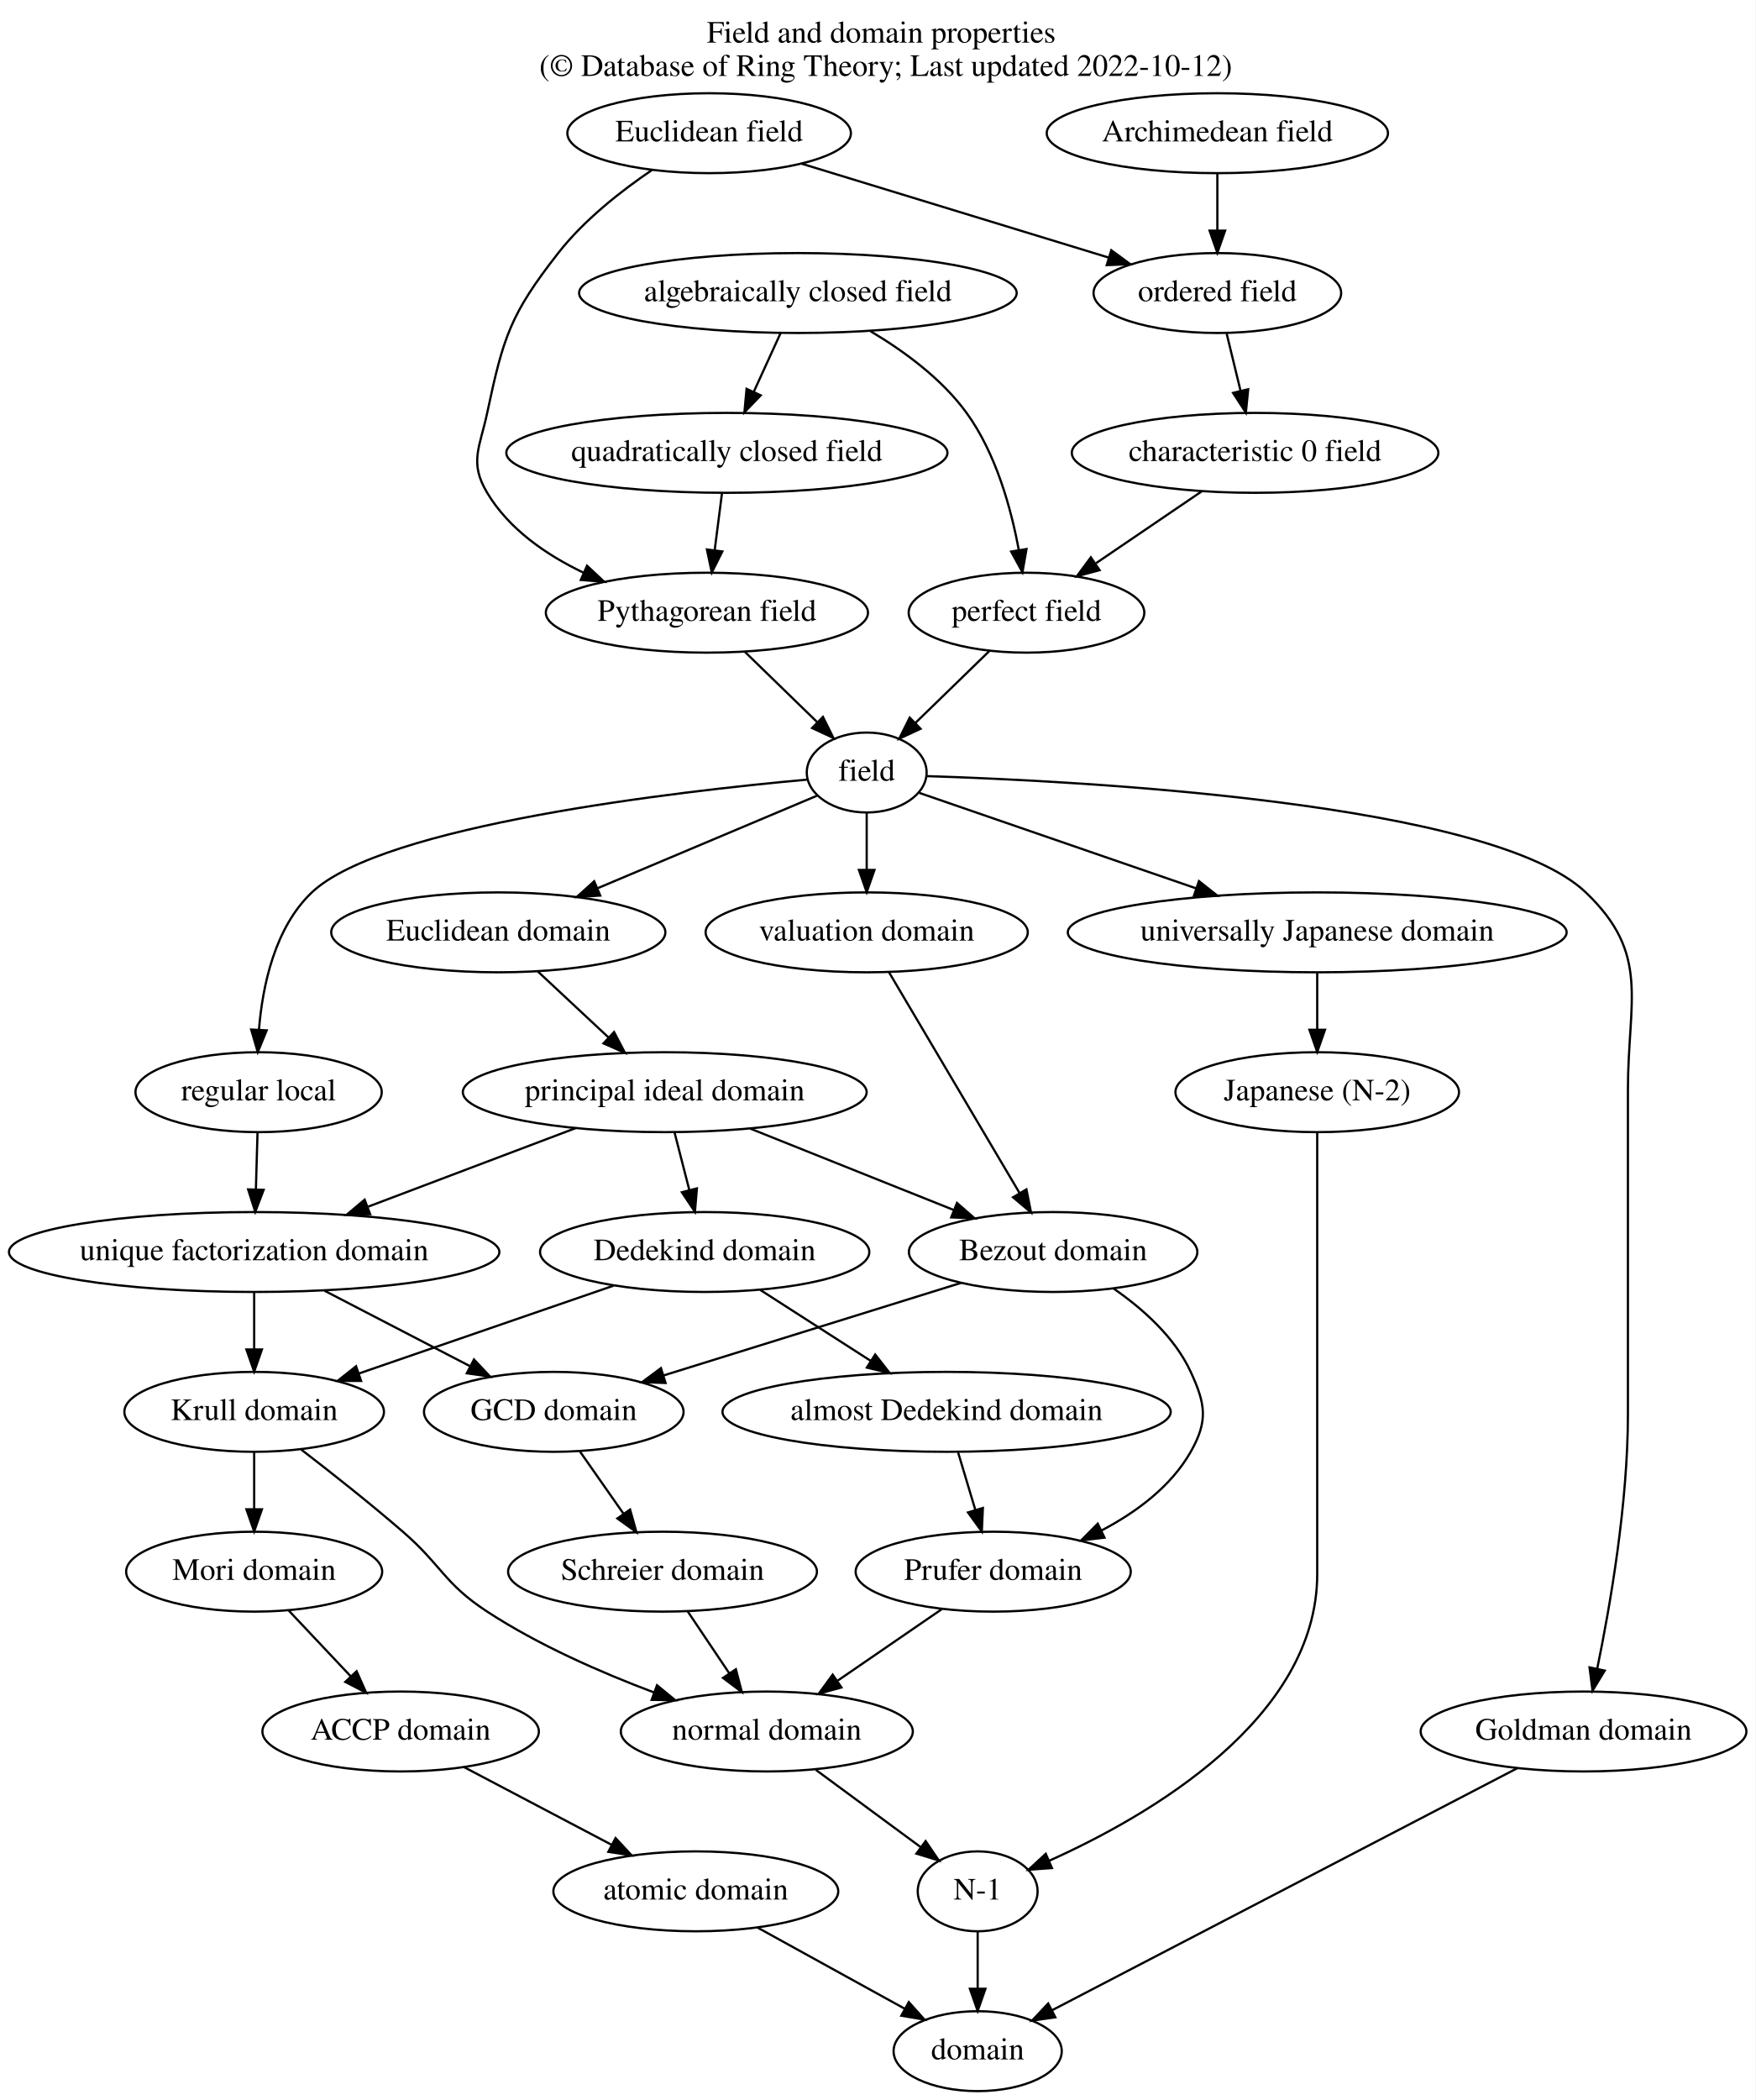
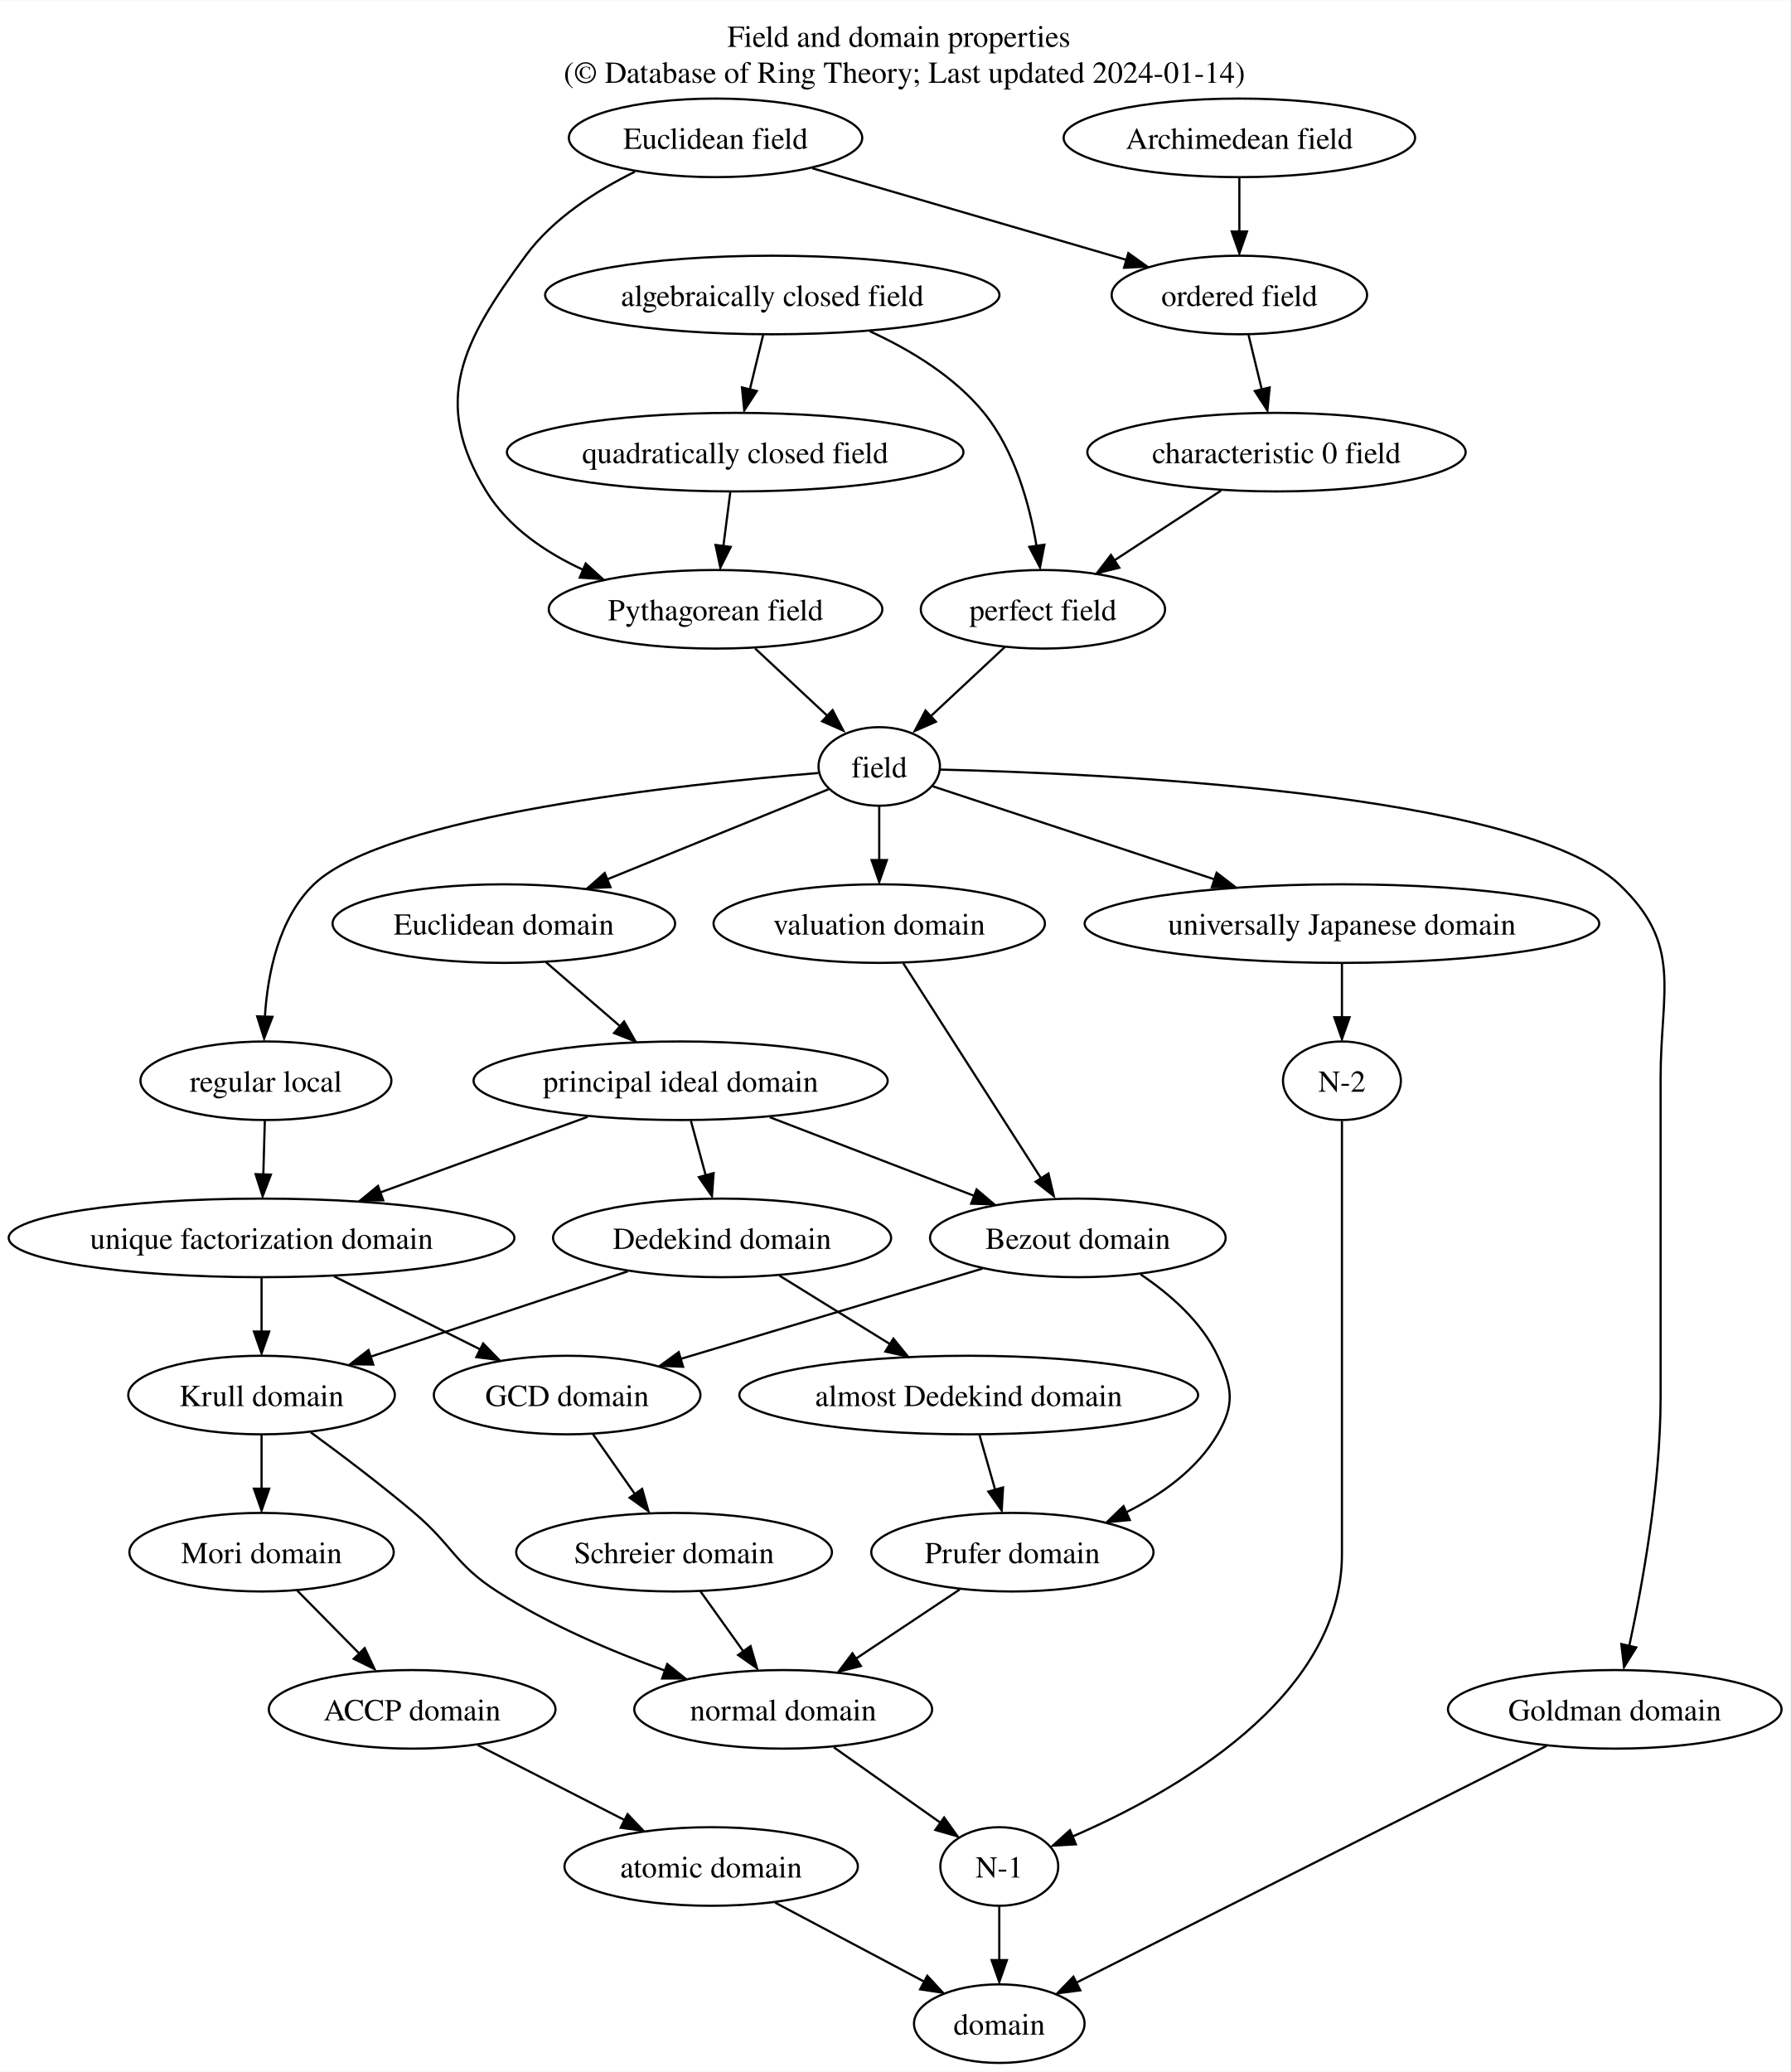
- <svg xmlns="http://www.w3.org/2000/svg" xmlns:xlink="http://www.w3.org/1999/xlink" width="791pt" height="946pt" viewBox="0.00 0.00 790.93 946.00">
-   <g id="graph0" class="graph" transform="scale(1 1) rotate(0) translate(4 942)">
+ <svg xmlns="http://www.w3.org/2000/svg" xmlns:xlink="http://www.w3.org/1999/xlink" width="820pt" height="949pt" viewBox="0.00 0.00 820.27 949.00">
+   <g id="graph0" class="graph" transform="scale(1 1) rotate(0) translate(4 945)">
    <g id="a_graph0">
-       <a xlink:href="https://ringtheory.herokuapp.com/" xlink:title="Field and domain properties&lt;br/&gt;(© Database of Ring Theory; Last updated 2022-10-12)">
-         <polygon fill="white" stroke="transparent" points="-4,4 -4,-942 786.93,-942 786.93,4 -4,4" />
-         <text text-anchor="start" x="314.47" y="-922.8" font-family="Times,serif" font-size="14.00">Field and domain properties</text>
-         <text text-anchor="start" x="238.97" y="-907.8" font-family="Times,serif" font-size="14.00">(© Database of Ring Theory; Last updated 2022-10-12)</text>
+       <a xlink:href="https://ringtheory.herokuapp.com/" xlink:title="Field and domain properties&lt;br/&gt;(© Database of Ring Theory; Last updated 2024-01-14)">
+         <polygon fill="white" stroke="none" points="-4,4 -4,-945 816.27,-945 816.27,4 -4,4" />
+         <text text-anchor="start" x="329.26" y="-923.7" font-family="Times,serif" font-size="14.00">Field and domain properties</text>
+         <text text-anchor="start" x="254.26" y="-907.2" font-family="Times,serif" font-size="14.00">(© Database of Ring Theory; Last updated 2024-01-14)</text>
      </a>
    </g>
    <g id="node1" class="node">
-       <ellipse fill="none" stroke="black" cx="110.49" cy="-378" rx="110.48" ry="18" />
-       <text text-anchor="middle" x="110.49" y="-374.3" font-family="Times,serif" font-size="14.00">unique factorization domain</text>
+       <ellipse fill="none" stroke="black" cx="115.84" cy="-378" rx="115.84" ry="18" />
+       <text text-anchor="middle" x="115.84" y="-372.95" font-family="Times,serif" font-size="14.00">unique factorization domain</text>
    </g>
    <g id="node2" class="node">
-       <ellipse fill="none" stroke="black" cx="110.49" cy="-306" rx="58.49" ry="18" />
-       <text text-anchor="middle" x="110.49" y="-302.3" font-family="Times,serif" font-size="14.00">Krull domain</text>
+       <ellipse fill="none" stroke="black" cx="115.84" cy="-306" rx="61.08" ry="18" />
+       <text text-anchor="middle" x="115.84" y="-300.95" font-family="Times,serif" font-size="14.00">Krull domain</text>
    </g>
    <g id="edge1" class="edge">
-       <path fill="none" stroke="black" d="M110.49,-359.7C110.49,-351.98 110.49,-342.71 110.49,-334.11" />
-       <polygon fill="black" stroke="black" points="113.99,-334.1 110.49,-324.1 106.99,-334.1 113.99,-334.1" />
+       <path fill="none" stroke="black" d="M115.84,-359.7C115.84,-352.24 115.84,-343.32 115.84,-334.97" />
+       <polygon fill="black" stroke="black" points="119.34,-335.1 115.84,-325.1 112.34,-335.1 119.34,-335.1" />
    </g>
    <g id="node11" class="node">
-       <ellipse fill="none" stroke="black" cx="245.49" cy="-306" rx="58.49" ry="18" />
-       <text text-anchor="middle" x="245.49" y="-302.3" font-family="Times,serif" font-size="14.00">GCD domain</text>
+       <ellipse fill="none" stroke="black" cx="255.84" cy="-306" rx="61.08" ry="18" />
+       <text text-anchor="middle" x="255.84" y="-300.95" font-family="Times,serif" font-size="14.00">GCD domain</text>
    </g>
    <g id="edge7" class="edge">
-       <path fill="none" stroke="black" d="M142.14,-360.59C161.74,-350.43 187.02,-337.32 207.67,-326.61" />
-       <polygon fill="black" stroke="black" points="209.53,-329.59 216.8,-321.88 206.31,-323.37 209.53,-329.59" />
+       <path fill="none" stroke="black" d="M149.02,-360.41C169.12,-350.36 194.89,-337.48 216.08,-326.88" />
+       <polygon fill="black" stroke="black" points="217.38,-329.64 224.76,-322.04 214.25,-323.38 217.38,-329.64" />
    </g>
    <g id="node16" class="node">
-       <ellipse fill="none" stroke="black" cx="341.49" cy="-162" rx="65.79" ry="18" />
-       <text text-anchor="middle" x="341.49" y="-158.3" font-family="Times,serif" font-size="14.00">normal domain</text>
+       <ellipse fill="none" stroke="black" cx="354.84" cy="-162" rx="68.24" ry="18" />
+       <text text-anchor="middle" x="354.84" y="-156.95" font-family="Times,serif" font-size="14.00">normal domain</text>
    </g>
    <g id="edge32" class="edge">
-       <path fill="none" stroke="black" d="M131.7,-289C145.08,-278.72 162.58,-264.91 177.49,-252 195.08,-236.77 196.01,-228.72 215.49,-216 238.63,-200.89 266.79,-188.56 290.62,-179.61" />
-       <polygon fill="black" stroke="black" points="292.01,-182.83 300.2,-176.1 289.6,-176.26 292.01,-182.83" />
+       <path fill="none" stroke="black" d="M138.4,-288.9C152.36,-278.7 170.49,-265.01 185.84,-252 203.58,-236.96 204.27,-228.58 223.84,-216 247.49,-200.79 276.23,-188.58 300.75,-179.72" />
+       <polygon fill="black" stroke="black" points="301.7,-182.75 309.98,-176.14 299.38,-176.14 301.7,-182.75" />
    </g>
    <g id="node24" class="node">
-       <ellipse fill="none" stroke="black" cx="110.49" cy="-234" rx="57.69" ry="18" />
-       <text text-anchor="middle" x="110.49" y="-230.3" font-family="Times,serif" font-size="14.00">Mori domain</text>
+       <ellipse fill="none" stroke="black" cx="115.84" cy="-234" rx="60.56" ry="18" />
+       <text text-anchor="middle" x="115.84" y="-228.95" font-family="Times,serif" font-size="14.00">Mori domain</text>
    </g>
    <g id="edge24" class="edge">
-       <path fill="none" stroke="black" d="M110.49,-287.7C110.49,-279.98 110.49,-270.71 110.49,-262.11" />
-       <polygon fill="black" stroke="black" points="113.99,-262.1 110.49,-252.1 106.99,-262.1 113.99,-262.1" />
+       <path fill="none" stroke="black" d="M115.84,-287.7C115.84,-280.24 115.84,-271.32 115.84,-262.97" />
+       <polygon fill="black" stroke="black" points="119.34,-263.1 115.84,-253.1 112.34,-263.1 119.34,-263.1" />
    </g>
    <g id="node3" class="node">
-       <ellipse fill="none" stroke="black" cx="220.49" cy="-522" rx="75.29" ry="18" />
-       <text text-anchor="middle" x="220.49" y="-518.3" font-family="Times,serif" font-size="14.00">Euclidean domain</text>
+       <ellipse fill="none" stroke="black" cx="226.84" cy="-522" rx="78.48" ry="18" />
+       <text text-anchor="middle" x="226.84" y="-516.95" font-family="Times,serif" font-size="14.00">Euclidean domain</text>
    </g>
    <g id="node4" class="node">
-       <ellipse fill="none" stroke="black" cx="295.49" cy="-450" rx="90.98" ry="18" />
-       <text text-anchor="middle" x="295.49" y="-446.3" font-family="Times,serif" font-size="14.00">principal ideal domain</text>
+       <ellipse fill="none" stroke="black" cx="307.84" cy="-450" rx="94.86" ry="18" />
+       <text text-anchor="middle" x="307.84" y="-444.95" font-family="Times,serif" font-size="14.00">principal ideal domain</text>
    </g>
    <g id="edge2" class="edge">
-       <path fill="none" stroke="black" d="M238.26,-504.41C247.81,-495.5 259.75,-484.36 270.25,-474.56" />
-       <polygon fill="black" stroke="black" points="272.66,-477.09 277.58,-467.71 267.89,-471.98 272.66,-477.09" />
+       <path fill="none" stroke="black" d="M246.04,-504.41C256.18,-495.65 268.81,-484.73 280,-475.06" />
+       <polygon fill="black" stroke="black" points="281.94,-477.14 287.22,-467.96 277.36,-471.85 281.94,-477.14" />
    </g>
    <g id="edge5" class="edge">
-       <path fill="none" stroke="black" d="M255.35,-433.81C227.95,-423.44 191.4,-409.62 161.88,-398.44" />
-       <polygon fill="black" stroke="black" points="162.75,-395.03 152.16,-394.77 160.27,-401.58 162.75,-395.03" />
+       <path fill="none" stroke="black" d="M265.23,-433.46C237.14,-423.22 200.11,-409.72 169.94,-398.72" />
+       <polygon fill="black" stroke="black" points="171.59,-395.24 161,-395.1 169.19,-401.81 171.59,-395.24" />
    </g>
    <g id="node13" class="node">
-       <ellipse fill="none" stroke="black" cx="313.49" cy="-378" rx="74.19" ry="18" />
-       <text text-anchor="middle" x="313.49" y="-374.3" font-family="Times,serif" font-size="14.00">Dedekind domain</text>
+       <ellipse fill="none" stroke="black" cx="326.84" cy="-378" rx="77.45" ry="18" />
+       <text text-anchor="middle" x="326.84" y="-372.95" font-family="Times,serif" font-size="14.00">Dedekind domain</text>
    </g>
    <g id="edge18" class="edge">
-       <path fill="none" stroke="black" d="M299.94,-431.7C301.95,-423.9 304.36,-414.51 306.59,-405.83" />
-       <polygon fill="black" stroke="black" points="309.99,-406.66 309.09,-396.1 303.21,-404.92 309.99,-406.66" />
+       <path fill="none" stroke="black" d="M312.54,-431.7C314.58,-424.15 317.04,-415.12 319.33,-406.68" />
+       <polygon fill="black" stroke="black" points="322.95,-407.67 322.2,-397.1 316.2,-405.84 322.95,-407.67" />
    </g>
    <g id="node25" class="node">
-       <ellipse fill="none" stroke="black" cx="470.49" cy="-378" rx="64.99" ry="18" />
-       <text text-anchor="middle" x="470.49" y="-374.3" font-family="Times,serif" font-size="14.00">Bezout domain</text>
+       <ellipse fill="none" stroke="black" cx="489.84" cy="-378" rx="67.73" ry="18" />
+       <text text-anchor="middle" x="489.84" y="-372.95" font-family="Times,serif" font-size="14.00">Bezout domain</text>
    </g>
    <g id="edge25" class="edge">
-       <path fill="none" stroke="black" d="M333.89,-433.64C361.01,-422.79 397.43,-408.22 425.85,-396.86" />
-       <polygon fill="black" stroke="black" points="427.17,-400.1 435.15,-393.14 424.57,-393.6 427.17,-400.1" />
+       <path fill="none" stroke="black" d="M348.68,-433.29C376.53,-422.58 413.48,-408.37 442.6,-397.17" />
+       <polygon fill="black" stroke="black" points="443.46,-400.2 451.54,-393.35 440.95,-393.67 443.46,-400.2" />
    </g>
    <g id="node5" class="node">
-       <ellipse fill="none" stroke="black" cx="315.49" cy="-882" rx="63.89" ry="18" />
-       <text text-anchor="middle" x="315.49" y="-878.3" font-family="Times,serif" font-size="14.00">Euclidean field</text>
+       <ellipse fill="none" stroke="black" cx="323.84" cy="-882" rx="67.22" ry="18" />
+       <text text-anchor="middle" x="323.84" y="-876.95" font-family="Times,serif" font-size="14.00">Euclidean field</text>
    </g>
    <g id="node6" class="node">
-       <ellipse fill="none" stroke="black" cx="314.49" cy="-666" rx="72.59" ry="18" />
-       <text text-anchor="middle" x="314.49" y="-662.3" font-family="Times,serif" font-size="14.00">Pythagorean field</text>
+       <ellipse fill="none" stroke="black" cx="323.84" cy="-666" rx="76.43" ry="18" />
+       <text text-anchor="middle" x="323.84" y="-660.95" font-family="Times,serif" font-size="14.00">Pythagorean field</text>
    </g>
    <g id="edge3" class="edge">
-       <path fill="none" stroke="black" d="M289.68,-865.37C275.76,-855.93 259.11,-842.86 247.49,-828 225.92,-800.41 222.76,-790.26 215.49,-756 212.17,-740.35 207.27,-733.73 215.49,-720 225.25,-703.7 241.93,-692.13 258.84,-684.05" />
-       <polygon fill="black" stroke="black" points="260.48,-687.15 268.22,-679.91 257.66,-680.75 260.48,-687.15" />
+       <path fill="none" stroke="black" d="M286.92,-866.49C269.32,-857.81 249.42,-845.1 236.84,-828 208,-788.8 193.33,-761.44 218.84,-720 229,-703.49 246.06,-691.94 263.51,-683.94" />
+       <polygon fill="black" stroke="black" points="264.35,-686.96 272.2,-679.85 261.63,-680.51 264.35,-686.96" />
    </g>
    <g id="node20" class="node">
-       <ellipse fill="none" stroke="black" cx="544.49" cy="-810" rx="55.79" ry="18" />
-       <text text-anchor="middle" x="544.49" y="-806.3" font-family="Times,serif" font-size="14.00">ordered field</text>
+       <ellipse fill="none" stroke="black" cx="563.84" cy="-810" rx="58.52" ry="18" />
+       <text text-anchor="middle" x="563.84" y="-804.95" font-family="Times,serif" font-size="14.00">ordered field</text>
    </g>
    <g id="edge23" class="edge">
-       <path fill="none" stroke="black" d="M356.96,-868.32C395.98,-856.4 454.42,-838.53 495.67,-825.92" />
-       <polygon fill="black" stroke="black" points="496.7,-829.27 505.24,-823 494.65,-822.57 496.7,-829.27" />
+       <path fill="none" stroke="black" d="M368.14,-868.08C408.84,-856.21 469.19,-838.61 512.09,-826.09" />
+       <polygon fill="black" stroke="black" points="512.98,-829.19 521.6,-823.03 511.02,-822.47 512.98,-829.19" />
    </g>
    <g id="node8" class="node">
-       <ellipse fill="none" stroke="black" cx="386.49" cy="-594" rx="27" ry="18" />
-       <text text-anchor="middle" x="386.49" y="-590.3" font-family="Times,serif" font-size="14.00">field</text>
+       <ellipse fill="none" stroke="black" cx="398.84" cy="-594" rx="27.81" ry="18" />
+       <text text-anchor="middle" x="398.84" y="-588.95" font-family="Times,serif" font-size="14.00">field</text>
    </g>
    <g id="edge19" class="edge">
-       <path fill="none" stroke="black" d="M331.55,-648.41C341.32,-638.91 353.7,-626.88 364.23,-616.65" />
-       <polygon fill="black" stroke="black" points="366.77,-619.05 371.5,-609.57 361.89,-614.03 366.77,-619.05" />
+       <path fill="none" stroke="black" d="M341.99,-648.05C352.08,-638.64 364.74,-626.82 375.55,-616.74" />
+       <polygon fill="black" stroke="black" points="377.46,-619.81 382.38,-610.42 372.69,-614.69 377.46,-619.81" />
    </g>
    <g id="node7" class="node">
-       <ellipse fill="none" stroke="black" cx="458.49" cy="-666" rx="53.09" ry="18" />
-       <text text-anchor="middle" x="458.49" y="-662.3" font-family="Times,serif" font-size="14.00">perfect field</text>
+       <ellipse fill="none" stroke="black" cx="473.84" cy="-666" rx="55.96" ry="18" />
+       <text text-anchor="middle" x="473.84" y="-660.95" font-family="Times,serif" font-size="14.00">perfect field</text>
    </g>
    <g id="edge4" class="edge">
-       <path fill="none" stroke="black" d="M441.79,-648.76C431.9,-639.14 419.24,-626.84 408.53,-616.43" />
-       <polygon fill="black" stroke="black" points="410.76,-613.71 401.15,-609.25 405.88,-618.73 410.76,-613.71" />
+       <path fill="none" stroke="black" d="M456.44,-648.76C446.24,-639.24 433.21,-627.08 422.12,-616.73" />
+       <polygon fill="black" stroke="black" points="424.81,-614.51 415.11,-610.25 420.03,-619.63 424.81,-614.51" />
    </g>
    <g id="edge8" class="edge">
-       <path fill="none" stroke="black" d="M364.1,-583.56C338.92,-572.94 297.37,-555.42 265.42,-541.95" />
-       <polygon fill="black" stroke="black" points="266.42,-538.57 255.84,-537.91 263.7,-545.02 266.42,-538.57" />
+       <path fill="none" stroke="black" d="M375.64,-583.56C349.72,-573.01 307.04,-555.64 274.03,-542.2" />
+       <polygon fill="black" stroke="black" points="275.7,-538.7 265.12,-538.17 273.06,-545.18 275.7,-538.7" />
    </g>
    <g id="node12" class="node">
-       <ellipse fill="none" stroke="black" cx="112.49" cy="-450" rx="55.49" ry="18" />
-       <text text-anchor="middle" x="112.49" y="-446.3" font-family="Times,serif" font-size="14.00">regular local</text>
+       <ellipse fill="none" stroke="black" cx="117.84" cy="-450" rx="57.49" ry="18" />
+       <text text-anchor="middle" x="117.84" y="-444.95" font-family="Times,serif" font-size="14.00">regular local</text>
    </g>
    <g id="edge9" class="edge">
-       <path fill="none" stroke="black" d="M359.59,-590.8C301.83,-585.54 168.54,-570.35 136.49,-540 119.75,-524.14 114.25,-497.94 112.64,-478.06" />
-       <polygon fill="black" stroke="black" points="116.13,-477.85 112.11,-468.05 109.14,-478.22 116.13,-477.85" />
+       <path fill="none" stroke="black" d="M370.94,-590.99C311.01,-586.11 172.78,-571.63 139.84,-540 123.62,-524.43 118.6,-498.94 117.36,-479.22" />
+       <polygon fill="black" stroke="black" points="120.83,-479.28 117.01,-469.39 113.84,-479.5 120.83,-479.28" />
    </g>
    <g id="node17" class="node">
-       <ellipse fill="none" stroke="black" cx="589.49" cy="-522" rx="112.38" ry="18" />
-       <text text-anchor="middle" x="589.49" y="-518.3" font-family="Times,serif" font-size="14.00">universally Japanese domain</text>
+       <ellipse fill="none" stroke="black" cx="610.84" cy="-522" rx="117.89" ry="18" />
+       <text text-anchor="middle" x="610.84" y="-516.95" font-family="Times,serif" font-size="14.00">universally Japanese domain</text>
    </g>
    <g id="edge14" class="edge">
-       <path fill="none" stroke="black" d="M410.17,-584.83C440.58,-574.35 494.26,-555.84 534.99,-541.79" />
-       <polygon fill="black" stroke="black" points="536.2,-545.08 544.51,-538.51 533.92,-538.46 536.2,-545.08" />
+       <path fill="none" stroke="black" d="M423.16,-584.97C454.51,-574.62 510.04,-556.28 552.59,-542.23" />
+       <polygon fill="black" stroke="black" points="553.43,-545.31 561.83,-538.85 551.24,-538.66 553.43,-545.31" />
    </g>
    <g id="node21" class="node">
-       <ellipse fill="none" stroke="black" cx="709.49" cy="-162" rx="73.39" ry="18" />
-       <text text-anchor="middle" x="709.49" y="-158.3" font-family="Times,serif" font-size="14.00">Goldman domain</text>
+       <ellipse fill="none" stroke="black" cx="735.84" cy="-162" rx="76.43" ry="18" />
+       <text text-anchor="middle" x="735.84" y="-156.95" font-family="Times,serif" font-size="14.00">Goldman domain</text>
    </g>
    <g id="edge37" class="edge">
-       <path fill="none" stroke="black" d="M413.62,-592.37C483.64,-590.16 667.94,-580.55 710.49,-540 739.77,-512.1 729.49,-491.45 729.49,-451 729.49,-451 729.49,-451 729.49,-305 729.49,-264.82 721.54,-218.87 715.67,-190.39" />
-       <polygon fill="black" stroke="black" points="719.04,-189.43 713.54,-180.38 712.19,-190.89 719.04,-189.43" />
+       <path fill="none" stroke="black" d="M426.95,-592.56C499.99,-590.83 693.16,-582.27 737.84,-540 767.22,-512.2 756.84,-491.45 756.84,-451 756.84,-451 756.84,-451 756.84,-305 756.84,-264.96 748.57,-219.24 742.41,-190.75" />
+       <polygon fill="black" stroke="black" points="745.68,-190.36 740.09,-181.37 738.85,-191.89 745.68,-190.36" />
    </g>
    <g id="node30" class="node">
-       <ellipse fill="none" stroke="black" cx="386.49" cy="-522" rx="72.59" ry="18" />
-       <text text-anchor="middle" x="386.49" y="-518.3" font-family="Times,serif" font-size="14.00">valuation domain</text>
+       <ellipse fill="none" stroke="black" cx="398.84" cy="-522" rx="75.92" ry="18" />
+       <text text-anchor="middle" x="398.84" y="-516.95" font-family="Times,serif" font-size="14.00">valuation domain</text>
    </g>
    <g id="edge39" class="edge">
-       <path fill="none" stroke="black" d="M386.49,-575.7C386.49,-567.98 386.49,-558.71 386.49,-550.11" />
-       <polygon fill="black" stroke="black" points="389.99,-550.1 386.49,-540.1 382.99,-550.1 389.99,-550.1" />
+       <path fill="none" stroke="black" d="M398.84,-575.7C398.84,-568.24 398.84,-559.32 398.84,-550.97" />
+       <polygon fill="black" stroke="black" points="402.34,-551.1 398.84,-541.1 395.34,-551.1 402.34,-551.1" />
    </g>
    <g id="node9" class="node">
-       <ellipse fill="none" stroke="black" cx="436.49" cy="-90" rx="27" ry="18" />
-       <text text-anchor="middle" x="436.49" y="-86.3" font-family="Times,serif" font-size="14.00">N-1</text>
+       <ellipse fill="none" stroke="black" cx="453.84" cy="-90" rx="27" ry="18" />
+       <text text-anchor="middle" x="453.84" y="-84.95" font-family="Times,serif" font-size="14.00">N-1</text>
    </g>
    <g id="node10" class="node">
-       <ellipse fill="none" stroke="black" cx="436.49" cy="-18" rx="37.89" ry="18" />
-       <text text-anchor="middle" x="436.49" y="-14.3" font-family="Times,serif" font-size="14.00">domain</text>
+       <ellipse fill="none" stroke="black" cx="453.84" cy="-18" rx="39.07" ry="18" />
+       <text text-anchor="middle" x="453.84" y="-12.95" font-family="Times,serif" font-size="14.00">domain</text>
    </g>
    <g id="edge6" class="edge">
-       <path fill="none" stroke="black" d="M436.49,-71.7C436.49,-63.98 436.49,-54.71 436.49,-46.11" />
-       <polygon fill="black" stroke="black" points="439.99,-46.1 436.49,-36.1 432.99,-46.1 439.99,-46.1" />
+       <path fill="none" stroke="black" d="M453.84,-71.7C453.84,-64.24 453.84,-55.32 453.84,-46.97" />
+       <polygon fill="black" stroke="black" points="457.34,-47.1 453.84,-37.1 450.34,-47.1 457.34,-47.1" />
    </g>
    <g id="node27" class="node">
-       <ellipse fill="none" stroke="black" cx="294.49" cy="-234" rx="69.59" ry="18" />
-       <text text-anchor="middle" x="294.49" y="-230.3" font-family="Times,serif" font-size="14.00">Schreier domain</text>
+       <ellipse fill="none" stroke="black" cx="304.84" cy="-234" rx="72.34" ry="18" />
+       <text text-anchor="middle" x="304.84" y="-228.95" font-family="Times,serif" font-size="14.00">Schreier domain</text>
    </g>
    <g id="edge28" class="edge">
-       <path fill="none" stroke="black" d="M257.35,-288.05C263.19,-279.71 270.35,-269.49 276.81,-260.25" />
-       <polygon fill="black" stroke="black" points="279.87,-261.99 282.74,-251.79 274.14,-257.97 279.87,-261.99" />
+       <path fill="none" stroke="black" d="M267.7,-288.05C273.48,-279.8 280.55,-269.7 286.96,-260.54" />
+       <polygon fill="black" stroke="black" points="290.22,-262.99 293.09,-252.79 284.48,-258.97 290.22,-262.99" />
    </g>
    <g id="edge11" class="edge">
-       <path fill="none" stroke="black" d="M112,-431.7C111.78,-423.98 111.51,-414.71 111.26,-406.11" />
-       <polygon fill="black" stroke="black" points="114.76,-406 110.98,-396.1 107.77,-406.2 114.76,-406" />
+       <path fill="none" stroke="black" d="M117.34,-431.7C117.13,-424.24 116.88,-415.32 116.64,-406.97" />
+       <polygon fill="black" stroke="black" points="120.11,-407 116.33,-397.1 113.12,-407.2 120.11,-407" />
    </g>
    <g id="edge41" class="edge">
-       <path fill="none" stroke="black" d="M272.41,-362.83C239.16,-351.37 192.3,-335.21 157.55,-323.23" />
-       <polygon fill="black" stroke="black" points="158.68,-319.92 148.09,-319.96 156.4,-326.53 158.68,-319.92" />
+       <path fill="none" stroke="black" d="M283.63,-362.67C249.39,-351.31 201.52,-335.42 165.67,-323.53" />
+       <polygon fill="black" stroke="black" points="167.02,-319.96 156.43,-320.13 164.82,-326.6 167.02,-319.96" />
    </g>
    <g id="node14" class="node">
-       <ellipse fill="none" stroke="black" cx="422.49" cy="-306" rx="100.98" ry="18" />
-       <text text-anchor="middle" x="422.49" y="-302.3" font-family="Times,serif" font-size="14.00">almost Dedekind domain</text>
+       <ellipse fill="none" stroke="black" cx="439.84" cy="-306" rx="105.09" ry="18" />
+       <text text-anchor="middle" x="439.84" y="-300.95" font-family="Times,serif" font-size="14.00">almost Dedekind domain</text>
    </g>
    <g id="edge10" class="edge">
-       <path fill="none" stroke="black" d="M338.5,-360.94C353.24,-351.47 372.1,-339.36 388.22,-329.01" />
-       <polygon fill="black" stroke="black" points="390.32,-331.82 396.84,-323.47 386.54,-325.93 390.32,-331.82" />
+       <path fill="none" stroke="black" d="M353.05,-360.76C368.09,-351.45 387.2,-339.61 403.66,-329.41" />
+       <polygon fill="black" stroke="black" points="405.33,-331.87 411.99,-323.63 401.64,-325.92 405.33,-331.87" />
    </g>
    <g id="node22" class="node">
-       <ellipse fill="none" stroke="black" cx="443.49" cy="-234" rx="61.99" ry="18" />
-       <text text-anchor="middle" x="443.49" y="-230.3" font-family="Times,serif" font-size="14.00">Prufer domain</text>
+       <ellipse fill="none" stroke="black" cx="459.84" cy="-234" rx="64.66" ry="18" />
+       <text text-anchor="middle" x="459.84" y="-228.95" font-family="Times,serif" font-size="14.00">Prufer domain</text>
    </g>
    <g id="edge21" class="edge">
-       <path fill="none" stroke="black" d="M427.68,-287.7C430.02,-279.9 432.84,-270.51 435.44,-261.83" />
-       <polygon fill="black" stroke="black" points="438.84,-262.69 438.36,-252.1 432.13,-260.68 438.84,-262.69" />
+       <path fill="none" stroke="black" d="M444.78,-287.7C446.94,-280.15 449.52,-271.12 451.93,-262.68" />
+       <polygon fill="black" stroke="black" points="455.57,-263.68 454.95,-253.1 448.84,-261.76 455.57,-263.68" />
    </g>
    <g id="node15" class="node">
-       <ellipse fill="none" stroke="black" cx="355.49" cy="-810" rx="98.58" ry="18" />
-       <text text-anchor="middle" x="355.49" y="-806.3" font-family="Times,serif" font-size="14.00">algebraically closed field</text>
+       <ellipse fill="none" stroke="black" cx="349.84" cy="-810" rx="104.07" ry="18" />
+       <text text-anchor="middle" x="349.84" y="-804.95" font-family="Times,serif" font-size="14.00">algebraically closed field</text>
    </g>
    <g id="edge12" class="edge">
-       <path fill="none" stroke="black" d="M388.21,-792.79C403.32,-783.82 420.34,-771.36 431.49,-756 444.72,-737.79 451.55,-713.02 455.02,-694.23" />
-       <polygon fill="black" stroke="black" points="458.5,-694.66 456.67,-684.22 451.59,-693.53 458.5,-694.66" />
+       <path fill="none" stroke="black" d="M394.52,-793.39C413.02,-784.91 433.28,-772.68 446.84,-756 460.99,-738.59 467.74,-713.86 470.94,-694.89" />
+       <polygon fill="black" stroke="black" points="474.52,-695.6 472.49,-685.21 467.59,-694.6 474.52,-695.6" />
    </g>
    <g id="node28" class="node">
-       <ellipse fill="none" stroke="black" cx="323.49" cy="-738" rx="99.38" ry="18" />
-       <text text-anchor="middle" x="323.49" y="-734.3" font-family="Times,serif" font-size="14.00">quadratically closed field</text>
+       <ellipse fill="none" stroke="black" cx="332.84" cy="-738" rx="104.58" ry="18" />
+       <text text-anchor="middle" x="332.84" y="-732.95" font-family="Times,serif" font-size="14.00">quadratically closed field</text>
    </g>
    <g id="edge31" class="edge">
-       <path fill="none" stroke="black" d="M347.74,-792.05C344.1,-784.09 339.68,-774.41 335.61,-765.51" />
-       <polygon fill="black" stroke="black" points="338.73,-763.91 331.39,-756.28 332.36,-766.83 338.73,-763.91" />
+       <path fill="none" stroke="black" d="M345.64,-791.7C343.8,-784.15 341.61,-775.12 339.56,-766.68" />
+       <polygon fill="black" stroke="black" points="342.75,-766 336.99,-757.1 335.95,-767.65 342.75,-766" />
    </g>
    <g id="edge13" class="edge">
-       <path fill="none" stroke="black" d="M363.52,-144.76C377.64,-134.37 396.01,-120.83 410.78,-109.94" />
-       <polygon fill="black" stroke="black" points="413.04,-112.63 419.01,-103.88 408.88,-106.99 413.04,-112.63" />
+       <path fill="none" stroke="black" d="M378.05,-144.59C392.63,-134.28 411.49,-120.94 426.75,-110.15" />
+       <polygon fill="black" stroke="black" points="428.57,-112.45 434.72,-103.81 424.53,-106.73 428.57,-112.45" />
    </g>
    <g id="node18" class="node">
-       <ellipse fill="none" stroke="black" cx="589.49" cy="-450" rx="63.89" ry="18" />
-       <text text-anchor="middle" x="589.49" y="-446.3" font-family="Times,serif" font-size="14.00">Japanese (N-2)</text>
+       <ellipse fill="none" stroke="black" cx="610.84" cy="-450" rx="27" ry="18" />
+       <text text-anchor="middle" x="610.84" y="-444.95" font-family="Times,serif" font-size="14.00">N-2</text>
    </g>
    <g id="edge15" class="edge">
-       <path fill="none" stroke="black" d="M589.49,-503.7C589.49,-495.98 589.49,-486.71 589.49,-478.11" />
-       <polygon fill="black" stroke="black" points="592.99,-478.1 589.49,-468.1 585.99,-478.1 592.99,-478.1" />
+       <path fill="none" stroke="black" d="M610.84,-503.7C610.84,-496.24 610.84,-487.32 610.84,-478.97" />
+       <polygon fill="black" stroke="black" points="614.34,-479.1 610.84,-469.1 607.34,-479.1 614.34,-479.1" />
    </g>
    <g id="edge16" class="edge">
-       <path fill="none" stroke="black" d="M589.49,-431.95C589.49,-405.29 589.49,-352.11 589.49,-307 589.49,-307 589.49,-307 589.49,-233 589.49,-167.67 513.62,-123.93 468.73,-103.78" />
-       <polygon fill="black" stroke="black" points="469.96,-100.49 459.4,-99.72 467.17,-106.91 469.96,-100.49" />
+       <path fill="none" stroke="black" d="M610.84,-431.51C610.84,-404.71 610.84,-351.87 610.84,-307 610.84,-307 610.84,-307 610.84,-233 610.84,-166.89 533.31,-123.57 487.22,-103.66" />
+       <polygon fill="black" stroke="black" points="488.92,-100.16 478.34,-99.54 486.23,-106.62 488.92,-100.16" />
    </g>
    <g id="node19" class="node">
-       <ellipse fill="none" stroke="black" cx="544.49" cy="-882" rx="76.89" ry="18" />
-       <text text-anchor="middle" x="544.49" y="-878.3" font-family="Times,serif" font-size="14.00">Archimedean field</text>
+       <ellipse fill="none" stroke="black" cx="563.84" cy="-882" rx="80.52" ry="18" />
+       <text text-anchor="middle" x="563.84" y="-876.95" font-family="Times,serif" font-size="14.00">Archimedean field</text>
    </g>
    <g id="edge17" class="edge">
-       <path fill="none" stroke="black" d="M544.49,-863.7C544.49,-855.98 544.49,-846.71 544.49,-838.11" />
-       <polygon fill="black" stroke="black" points="547.99,-838.1 544.49,-828.1 540.99,-838.1 547.99,-838.1" />
+       <path fill="none" stroke="black" d="M563.84,-863.7C563.84,-856.24 563.84,-847.32 563.84,-838.97" />
+       <polygon fill="black" stroke="black" points="567.34,-839.1 563.84,-829.1 560.34,-839.1 567.34,-839.1" />
    </g>
    <g id="node26" class="node">
-       <ellipse fill="none" stroke="black" cx="561.49" cy="-738" rx="82.59" ry="18" />
-       <text text-anchor="middle" x="561.49" y="-734.3" font-family="Times,serif" font-size="14.00">characteristic 0 field</text>
+       <ellipse fill="none" stroke="black" cx="580.84" cy="-738" rx="86.67" ry="18" />
+       <text text-anchor="middle" x="580.84" y="-732.95" font-family="Times,serif" font-size="14.00">characteristic 0 field</text>
    </g>
    <g id="edge30" class="edge">
-       <path fill="none" stroke="black" d="M548.69,-791.7C550.59,-783.9 552.87,-774.51 554.97,-765.83" />
-       <polygon fill="black" stroke="black" points="558.38,-766.65 557.34,-756.1 551.58,-765 558.38,-766.65" />
+       <path fill="none" stroke="black" d="M568.04,-791.7C569.87,-784.15 572.07,-775.12 574.12,-766.68" />
+       <polygon fill="black" stroke="black" points="577.73,-767.65 576.69,-757.1 570.92,-766 577.73,-767.65" />
    </g>
    <g id="edge20" class="edge">
-       <path fill="none" stroke="black" d="M679.75,-145.53C628.52,-118.88 523.93,-64.48 470.12,-36.49" />
-       <polygon fill="black" stroke="black" points="471.49,-33.26 461,-31.75 468.26,-39.47 471.49,-33.26" />
+       <path fill="none" stroke="black" d="M704.58,-145.26C651.66,-118.61 544.77,-64.79 489.19,-36.8" />
+       <polygon fill="black" stroke="black" points="490.95,-33.26 480.44,-31.89 487.8,-39.51 490.95,-33.26" />
    </g>
    <g id="edge33" class="edge">
-       <path fill="none" stroke="black" d="M420.34,-217.12C406.49,-207.61 388.68,-195.38 373.49,-184.96" />
-       <polygon fill="black" stroke="black" points="375.12,-181.84 364.9,-179.06 371.16,-187.61 375.12,-181.84" />
+       <path fill="none" stroke="black" d="M435.75,-216.94C421.58,-207.49 403.45,-195.41 387.95,-185.08" />
+       <polygon fill="black" stroke="black" points="390.44,-181.86 380.18,-179.23 386.56,-187.69 390.44,-181.86" />
    </g>
    <g id="node23" class="node">
-       <ellipse fill="none" stroke="black" cx="309.49" cy="-90" rx="64.19" ry="18" />
-       <text text-anchor="middle" x="309.49" y="-86.3" font-family="Times,serif" font-size="14.00">atomic domain</text>
+       <ellipse fill="none" stroke="black" cx="321.84" cy="-90" rx="67.22" ry="18" />
+       <text text-anchor="middle" x="321.84" y="-84.95" font-family="Times,serif" font-size="14.00">atomic domain</text>
    </g>
    <g id="edge22" class="edge">
-       <path fill="none" stroke="black" d="M337.36,-73.64C356.86,-62.89 382.99,-48.49 403.53,-37.17" />
-       <polygon fill="black" stroke="black" points="405.46,-40.1 412.53,-32.21 402.08,-33.97 405.46,-40.1" />
+       <path fill="none" stroke="black" d="M351.13,-73.46C371.33,-62.76 398.25,-48.48 419.46,-37.23" />
+       <polygon fill="black" stroke="black" points="420.86,-39.92 428.06,-32.14 417.59,-33.73 420.86,-39.92" />
    </g>
    <g id="node29" class="node">
-       <ellipse fill="none" stroke="black" cx="176.49" cy="-162" rx="62.29" ry="18" />
-       <text text-anchor="middle" x="176.49" y="-158.3" font-family="Times,serif" font-size="14.00">ACCP domain</text>
+       <ellipse fill="none" stroke="black" cx="184.84" cy="-162" rx="65.68" ry="18" />
+       <text text-anchor="middle" x="184.84" y="-156.95" font-family="Times,serif" font-size="14.00">ACCP domain</text>
    </g>
    <g id="edge35" class="edge">
-       <path fill="none" stroke="black" d="M126.13,-216.41C134.43,-207.61 144.78,-196.63 153.94,-186.92" />
-       <polygon fill="black" stroke="black" points="156.65,-189.15 160.96,-179.47 151.55,-184.34 156.65,-189.15" />
+       <path fill="none" stroke="black" d="M132.19,-216.41C140.78,-207.69 151.48,-196.85 160.98,-187.21" />
+       <polygon fill="black" stroke="black" points="163.08,-190.05 167.6,-180.47 158.09,-185.13 163.08,-190.05" />
    </g>
    <g id="edge34" class="edge">
-       <path fill="none" stroke="black" d="M428.96,-364.08C391.07,-352.29 335.03,-334.86 294.86,-322.36" />
-       <polygon fill="black" stroke="black" points="295.86,-319 285.27,-319.38 293.78,-325.69 295.86,-319" />
+       <path fill="none" stroke="black" d="M446.1,-363.92C406.92,-352.19 349.39,-334.98 307.86,-322.56" />
+       <polygon fill="black" stroke="black" points="308.98,-318.95 298.4,-319.43 306.98,-325.65 308.98,-318.95" />
    </g>
    <g id="edge29" class="edge">
-       <path fill="none" stroke="black" d="M497.73,-361.54C510.84,-352.46 525.26,-339.69 532.49,-324 539.19,-309.47 540.4,-301.91 532.49,-288 523.58,-272.32 507.98,-260.79 492.31,-252.56" />
-       <polygon fill="black" stroke="black" points="493.65,-249.32 483.13,-248.1 490.59,-255.62 493.65,-249.32" />
+       <path fill="none" stroke="black" d="M518.6,-361.28C531.95,-352.29 546.47,-339.67 553.84,-324 560.65,-309.52 561.91,-301.82 553.84,-288 544.44,-271.91 528.15,-260.32 511.75,-252.16" />
+       <polygon fill="black" stroke="black" points="513.67,-248.74 503.13,-247.75 510.76,-255.1 513.67,-248.74" />
    </g>
    <g id="edge26" class="edge">
-       <path fill="none" stroke="black" d="M537.6,-720.76C523.39,-711.11 505.2,-698.75 489.85,-688.31" />
-       <polygon fill="black" stroke="black" points="491.43,-685.15 481.19,-682.43 487.49,-690.94 491.43,-685.15" />
+       <path fill="none" stroke="black" d="M555.48,-720.41C540.81,-710.81 522.19,-698.63 506.44,-688.33" />
+       <polygon fill="black" stroke="black" points="508.83,-685.06 498.55,-682.51 505,-690.91 508.83,-685.06" />
    </g>
    <g id="edge27" class="edge">
-       <path fill="none" stroke="black" d="M305.87,-216.05C311.47,-207.71 318.33,-197.49 324.54,-188.25" />
-       <polygon fill="black" stroke="black" points="327.55,-190.04 330.22,-179.79 321.74,-186.14 327.55,-190.04" />
+       <path fill="none" stroke="black" d="M316.94,-216.05C322.84,-207.8 330.05,-197.7 336.6,-188.54" />
+       <polygon fill="black" stroke="black" points="339.88,-190.96 342.85,-180.79 334.19,-186.89 339.88,-190.96" />
    </g>
    <g id="edge38" class="edge">
-       <path fill="none" stroke="black" d="M321.27,-719.7C320.27,-711.98 319.08,-702.71 317.98,-694.11" />
-       <polygon fill="black" stroke="black" points="321.44,-693.58 316.69,-684.1 314.49,-694.47 321.44,-693.58" />
+       <path fill="none" stroke="black" d="M330.61,-719.7C329.66,-712.24 328.51,-703.32 327.43,-694.97" />
+       <polygon fill="black" stroke="black" points="330.79,-694.58 326.04,-685.1 323.84,-695.47 330.79,-694.58" />
    </g>
    <g id="edge36" class="edge">
-       <path fill="none" stroke="black" d="M205.02,-145.98C224.44,-135.76 250.34,-122.13 271.5,-110.99" />
-       <polygon fill="black" stroke="black" points="273.33,-113.99 280.55,-106.23 270.07,-107.79 273.33,-113.99" />
+       <path fill="none" stroke="black" d="M214.9,-145.64C234.62,-135.56 260.63,-122.28 282.05,-111.33" />
+       <polygon fill="black" stroke="black" points="283.53,-113.99 290.84,-106.33 280.35,-107.76 283.53,-113.99" />
    </g>
    <g id="edge40" class="edge">
-       <path fill="none" stroke="black" d="M396.46,-504.15C411.04,-479.49 438.33,-433.37 455.39,-404.53" />
-       <polygon fill="black" stroke="black" points="458.46,-406.21 460.54,-395.82 452.43,-402.65 458.46,-406.21" />
+       <path fill="none" stroke="black" d="M409.82,-503.87C425.53,-479.35 454.57,-434.03 473.01,-405.26" />
+       <polygon fill="black" stroke="black" points="476.37,-407.5 478.82,-397.19 470.48,-403.72 476.37,-407.5" />
    </g>
  </g>
</svg>
